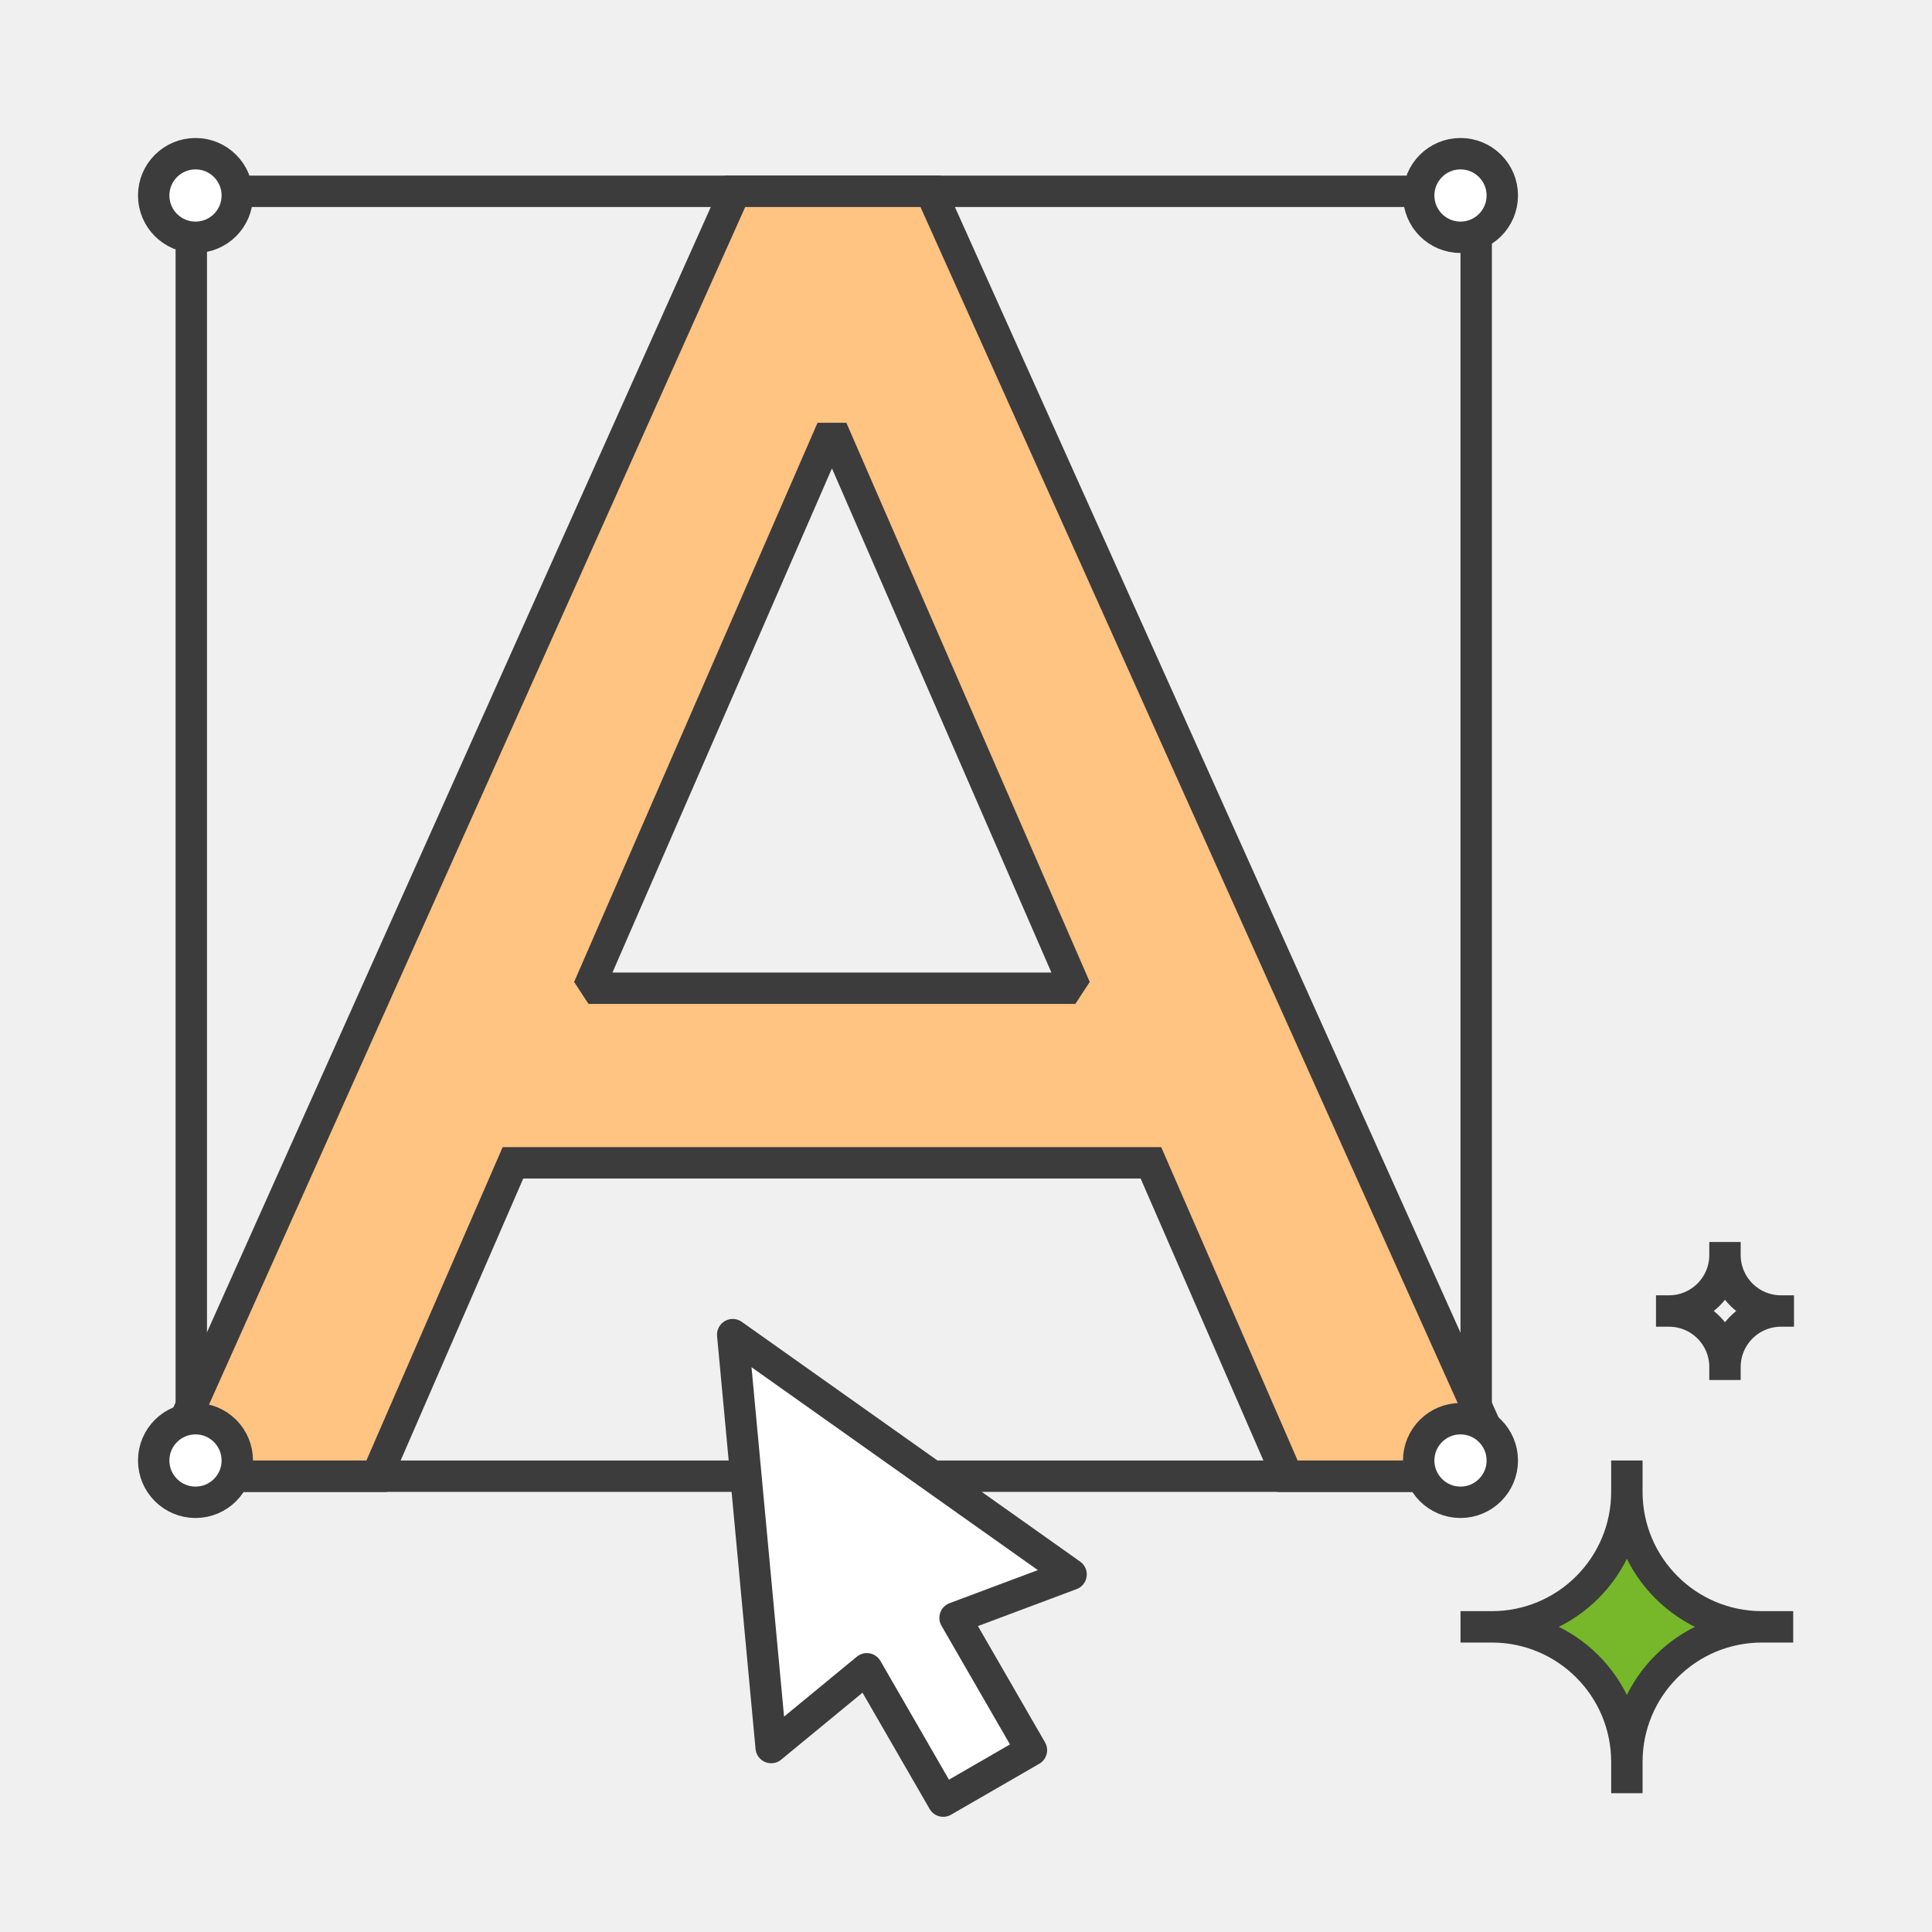
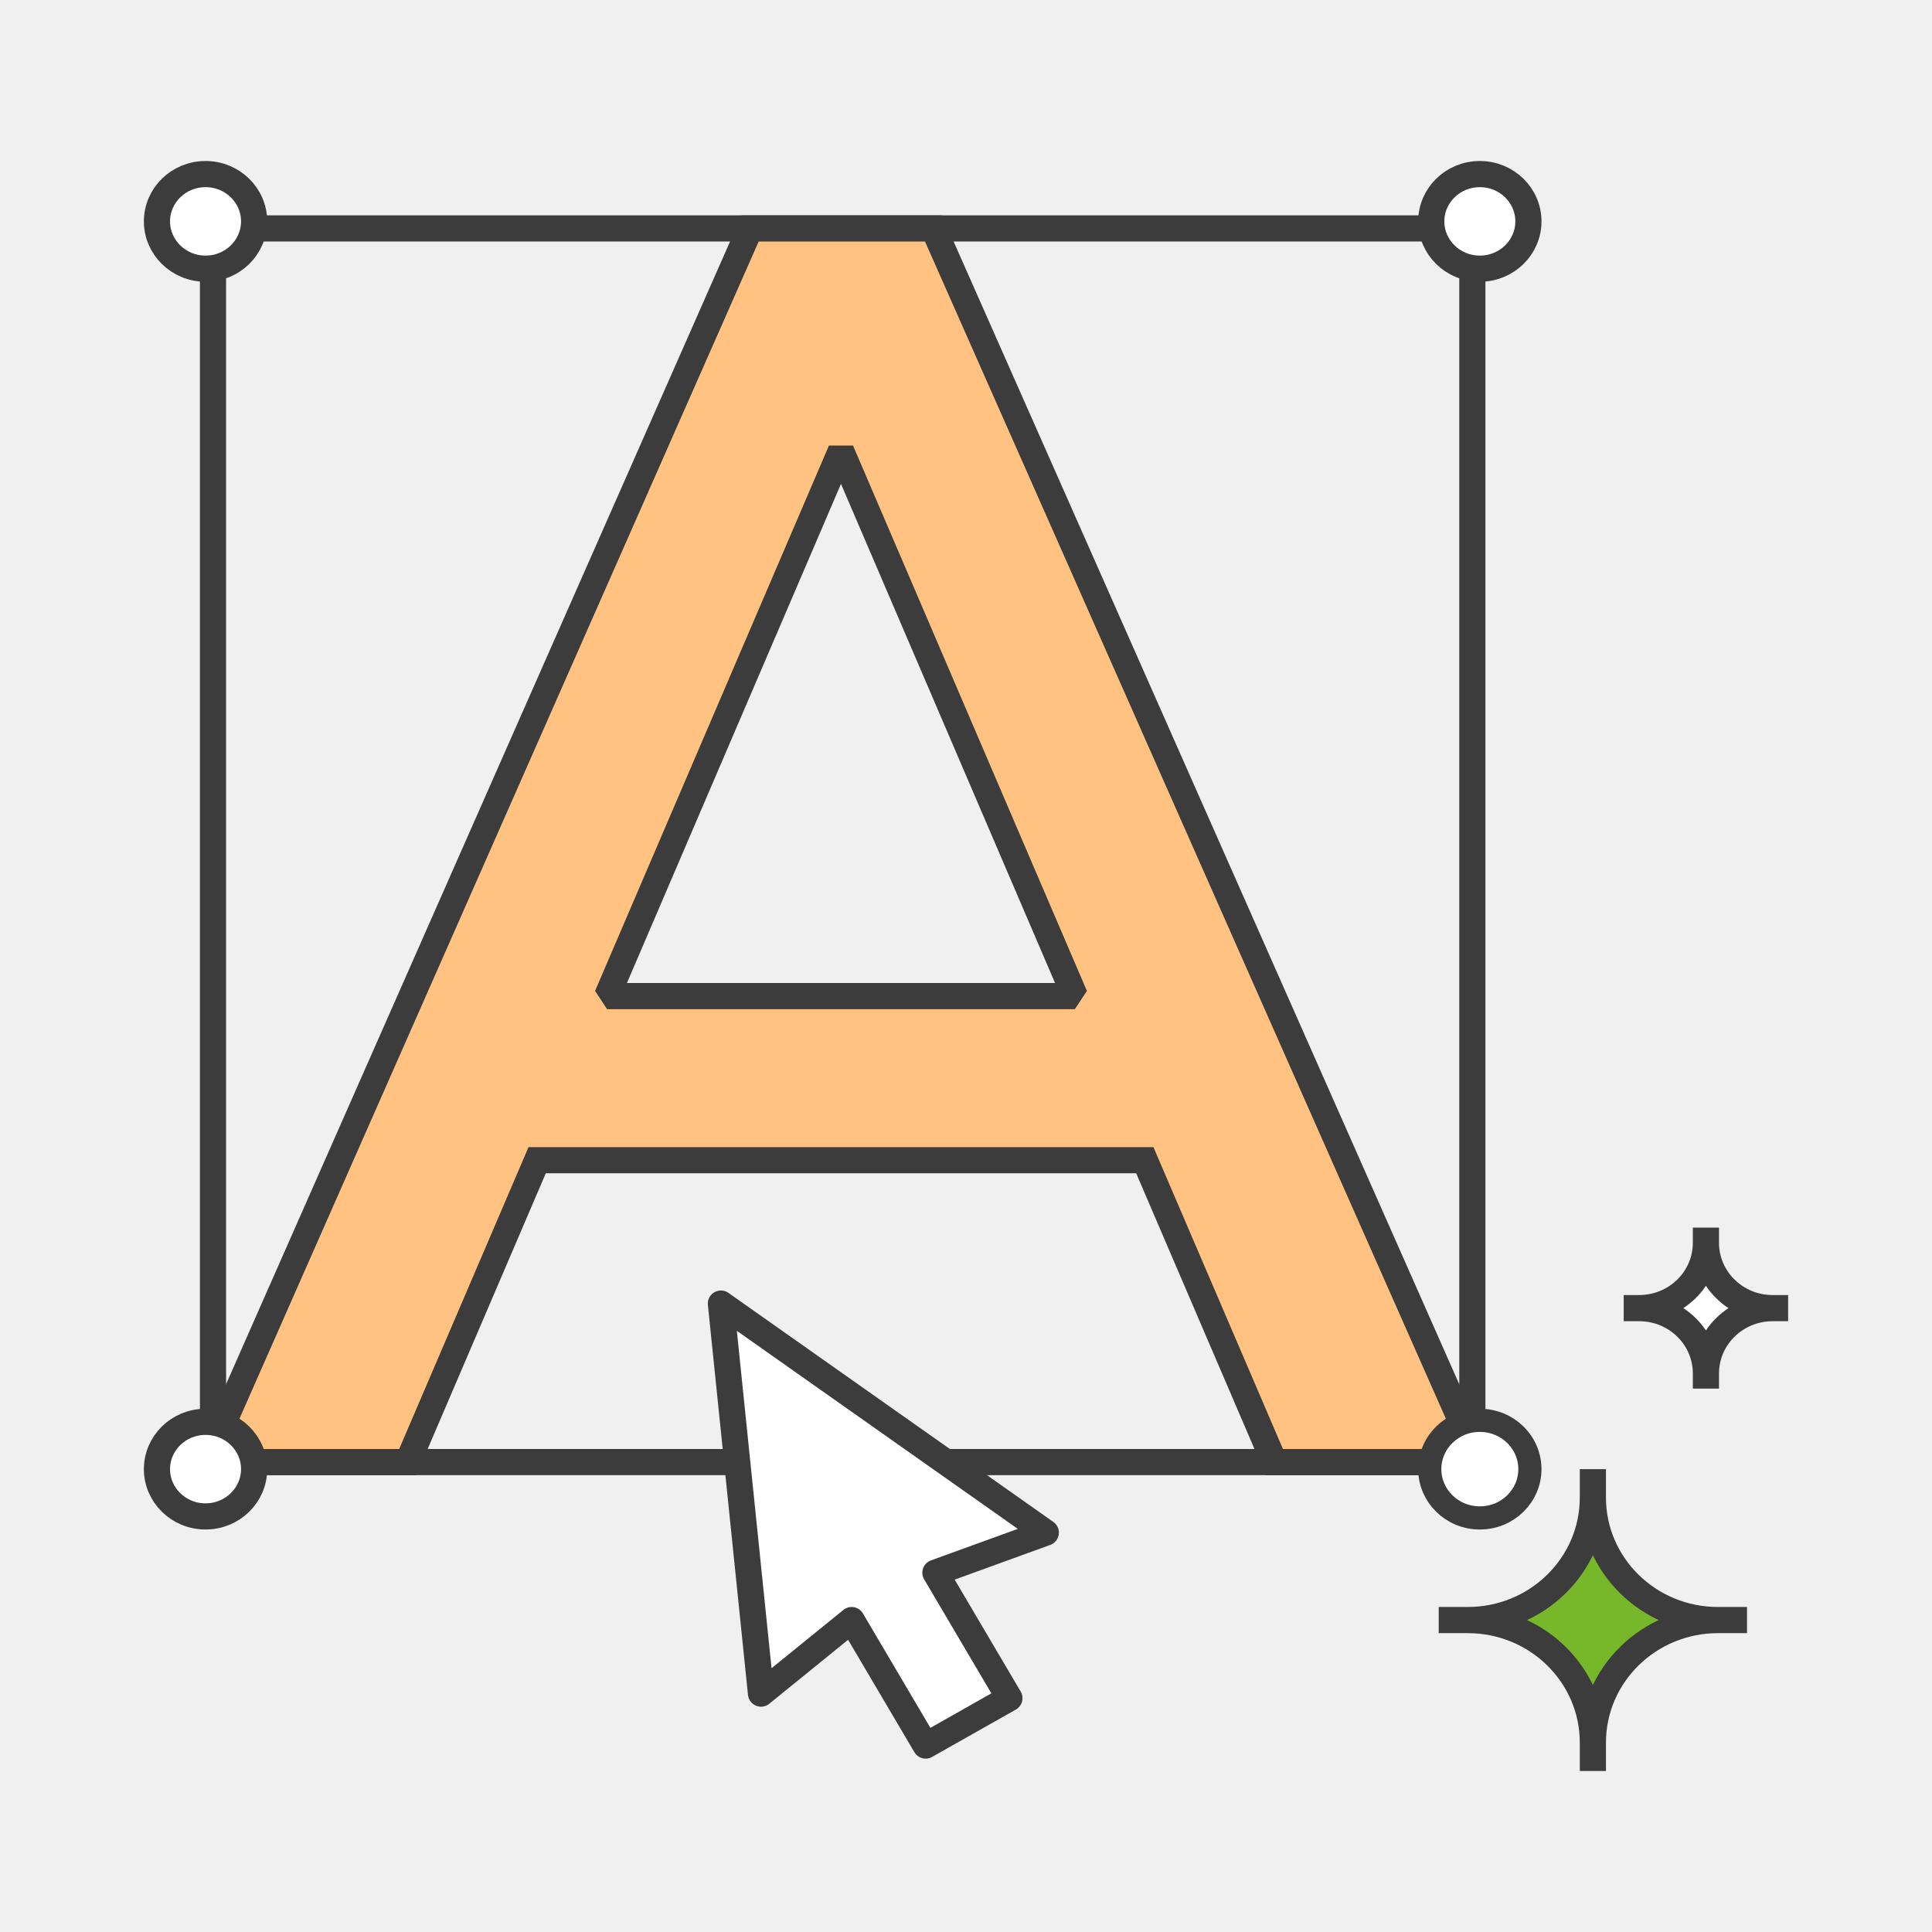
- <svg xmlns="http://www.w3.org/2000/svg" width="80" height="80" viewBox="0 0 80 80" fill="none">
-   <path d="M8.571 7.922H7.921V8.572V60.476V61.126H8.571H60.476H61.126V60.476V8.572V7.922H60.476H8.571Z" stroke="#3C3C3C" stroke-width="1.3" stroke-miterlimit="1.5" />
-   <path d="M15.172 61.126H15.598L15.768 60.736L21.241 48.15H47.657L53.137 60.736L53.307 61.126H53.733H61.428L62.021 60.21L38.708 8.305L38.535 7.922H38.115H30.857H30.436L30.264 8.306L7.025 60.211L7.618 61.126H15.172ZM24.369 40.92L34.449 17.765L44.528 40.92H24.369Z" fill="#FFC382" stroke="#3C3C3C" stroke-width="1.3" stroke-miterlimit="1.5" stroke-linecap="square" />
-   <path d="M9.826 8.095C9.826 9.051 9.051 9.826 8.095 9.826C7.139 9.826 6.364 9.051 6.364 8.095C6.364 7.139 7.139 6.364 8.095 6.364C9.051 6.364 9.826 7.139 9.826 8.095Z" fill="white" stroke="#3C3C3C" stroke-width="1.3" stroke-miterlimit="1.5" stroke-linecap="square" />
-   <path d="M62.207 8.095C62.207 9.051 61.432 9.826 60.476 9.826C59.52 9.826 58.745 9.051 58.745 8.095C58.745 7.139 59.52 6.364 60.476 6.364C61.432 6.364 62.207 7.139 62.207 8.095Z" fill="white" stroke="#3C3C3C" stroke-width="1.3" stroke-miterlimit="1.5" stroke-linecap="square" />
-   <path d="M62.207 60.476C62.207 61.432 61.432 62.207 60.476 62.207C59.52 62.207 58.745 61.432 58.745 60.476C58.745 59.52 59.52 58.745 60.476 58.745C61.432 58.745 62.207 59.52 62.207 60.476Z" fill="white" stroke="#3C3C3C" stroke-width="1.3" stroke-miterlimit="1.5" stroke-linecap="square" />
-   <path d="M9.826 60.476C9.826 61.432 9.051 62.207 8.095 62.207C7.139 62.207 6.364 61.432 6.364 60.476C6.364 59.52 7.139 58.745 8.095 58.745C9.051 58.745 9.826 59.52 9.826 60.476Z" fill="white" stroke="#3C3C3C" stroke-width="1.3" stroke-miterlimit="1.5" stroke-linecap="square" />
-   <path d="M31.933 72.362L30.34 55.265L44.351 65.193L39.547 66.993L42.709 72.471L39.057 74.58L35.894 69.101L31.933 72.362Z" fill="white" stroke="#3C3C3C" stroke-width="1.3" stroke-miterlimit="1.5" stroke-linecap="round" stroke-linejoin="round" />
-   <path d="M67.365 60.476V61.771C67.365 64.862 69.868 67.364 72.958 67.364H74.253H72.958C69.868 67.364 67.365 69.872 67.365 72.958V74.253V72.958C67.365 69.867 64.862 67.364 61.772 67.364H60.477H61.772C64.862 67.364 67.365 64.862 67.365 61.771V60.476Z" fill="#76B82A" stroke="#3C3C3C" stroke-width="1.3" stroke-miterlimit="1.5" stroke-linejoin="bevel" />
-   <path d="M71.428 51.428V51.966C71.428 53.248 72.466 54.286 73.748 54.286H74.286H73.748C72.466 54.286 71.428 55.326 71.428 56.606V57.143V56.606C71.428 55.324 70.39 54.286 69.108 54.286H68.571H69.108C70.39 54.286 71.428 53.248 71.428 51.966V51.428Z" stroke="#3C3C3C" stroke-width="1.3" stroke-miterlimit="1.5" stroke-linejoin="bevel" />
+ <svg xmlns="http://www.w3.org/2000/svg" width="96" height="96" viewBox="0 0 96 96" fill="none">
+   <path d="M73.16 12V11.35H72.51H11.234H10.584V12V72V72.65H11.234H72.51H73.16V72V12Z" stroke="#3C3C3C" stroke-width="1.3" stroke-miterlimit="1.5" />
+   <path d="M19.836 72.65H20.264L20.433 72.256L26.691 57.65H56.885L63.151 72.256L63.319 72.65H63.748H72.51L73.105 71.737L46.557 11.737L46.386 11.35H45.962H37.698H37.274L37.103 11.738L10.639 71.738L11.234 72.65H19.836ZM30.166 49.495L41.788 22.394L53.41 49.495H30.166Z" fill="#FFC281" stroke="#3C3C3C" stroke-width="1.3" stroke-miterlimit="1.5" stroke-linecap="square" />
+   <path d="M12.627 11C12.627 12.285 11.559 13.35 10.213 13.35C8.867 13.35 7.799 12.285 7.799 11C7.799 9.715 8.867 8.65 10.213 8.65C11.559 8.65 12.627 9.715 12.627 11Z" fill="white" stroke="#3C3C3C" stroke-width="1.3" stroke-miterlimit="1.5" stroke-linecap="square" />
+   <path d="M75.946 11C75.946 12.285 74.878 13.35 73.532 13.35C72.186 13.35 71.118 12.285 71.118 11C71.118 9.715 72.186 8.65 73.532 8.65C74.878 8.65 75.946 9.715 75.946 11Z" fill="white" stroke="#3C3C3C" stroke-width="1.3" stroke-miterlimit="1.5" stroke-linecap="square" />
+   <path d="M76.02 73C76.02 74.328 74.918 75.425 73.532 75.425C72.146 75.425 71.044 74.328 71.044 73C71.044 71.672 72.146 70.575 73.532 70.575C74.918 70.575 76.02 71.672 76.02 73Z" fill="white" stroke="#3C3C3C" stroke-width="1.151" stroke-miterlimit="1.5" stroke-linecap="square" />
+   <path d="M12.627 73C12.627 74.285 11.559 75.35 10.213 75.35C8.867 75.35 7.799 74.285 7.799 73C7.799 71.715 8.867 70.65 10.213 70.65C11.559 70.65 12.627 71.715 12.627 73Z" fill="white" stroke="#3C3C3C" stroke-width="1.3" stroke-miterlimit="1.5" stroke-linecap="square" />
+   <path d="M37.814 84.155L35.821 64.774L51.965 76.155L46.48 78.147L50.157 84.382L45.995 86.735L42.318 80.5L37.814 84.155Z" fill="white" stroke="#3C3C3C" stroke-width="1.3" stroke-miterlimit="1.5" stroke-linejoin="round" />
+   <path d="M79.149 73V74.41C79.149 77.775 81.932 80.5 85.368 80.5H86.808H85.368C81.932 80.5 79.149 83.23 79.149 86.59V88V86.59C79.149 83.225 76.366 80.5 72.929 80.5H71.489H72.929C76.366 80.5 79.149 77.775 79.149 74.41V73Z" fill="#76B82A" stroke="#3C3C3C" stroke-width="1.3" stroke-miterlimit="1.5" stroke-linejoin="bevel" />
+   <path d="M84.766 61V61.752C84.766 63.547 86.25 65 88.083 65H88.851H88.083C86.25 65 84.766 66.456 84.766 68.248V69V68.248C84.766 66.453 83.281 65 81.449 65H80.681H81.449C83.281 65 84.766 63.547 84.766 61.752V61Z" fill="white" stroke="#3C3C3C" stroke-width="1.3" stroke-miterlimit="1.5" stroke-linejoin="bevel" />
</svg>
